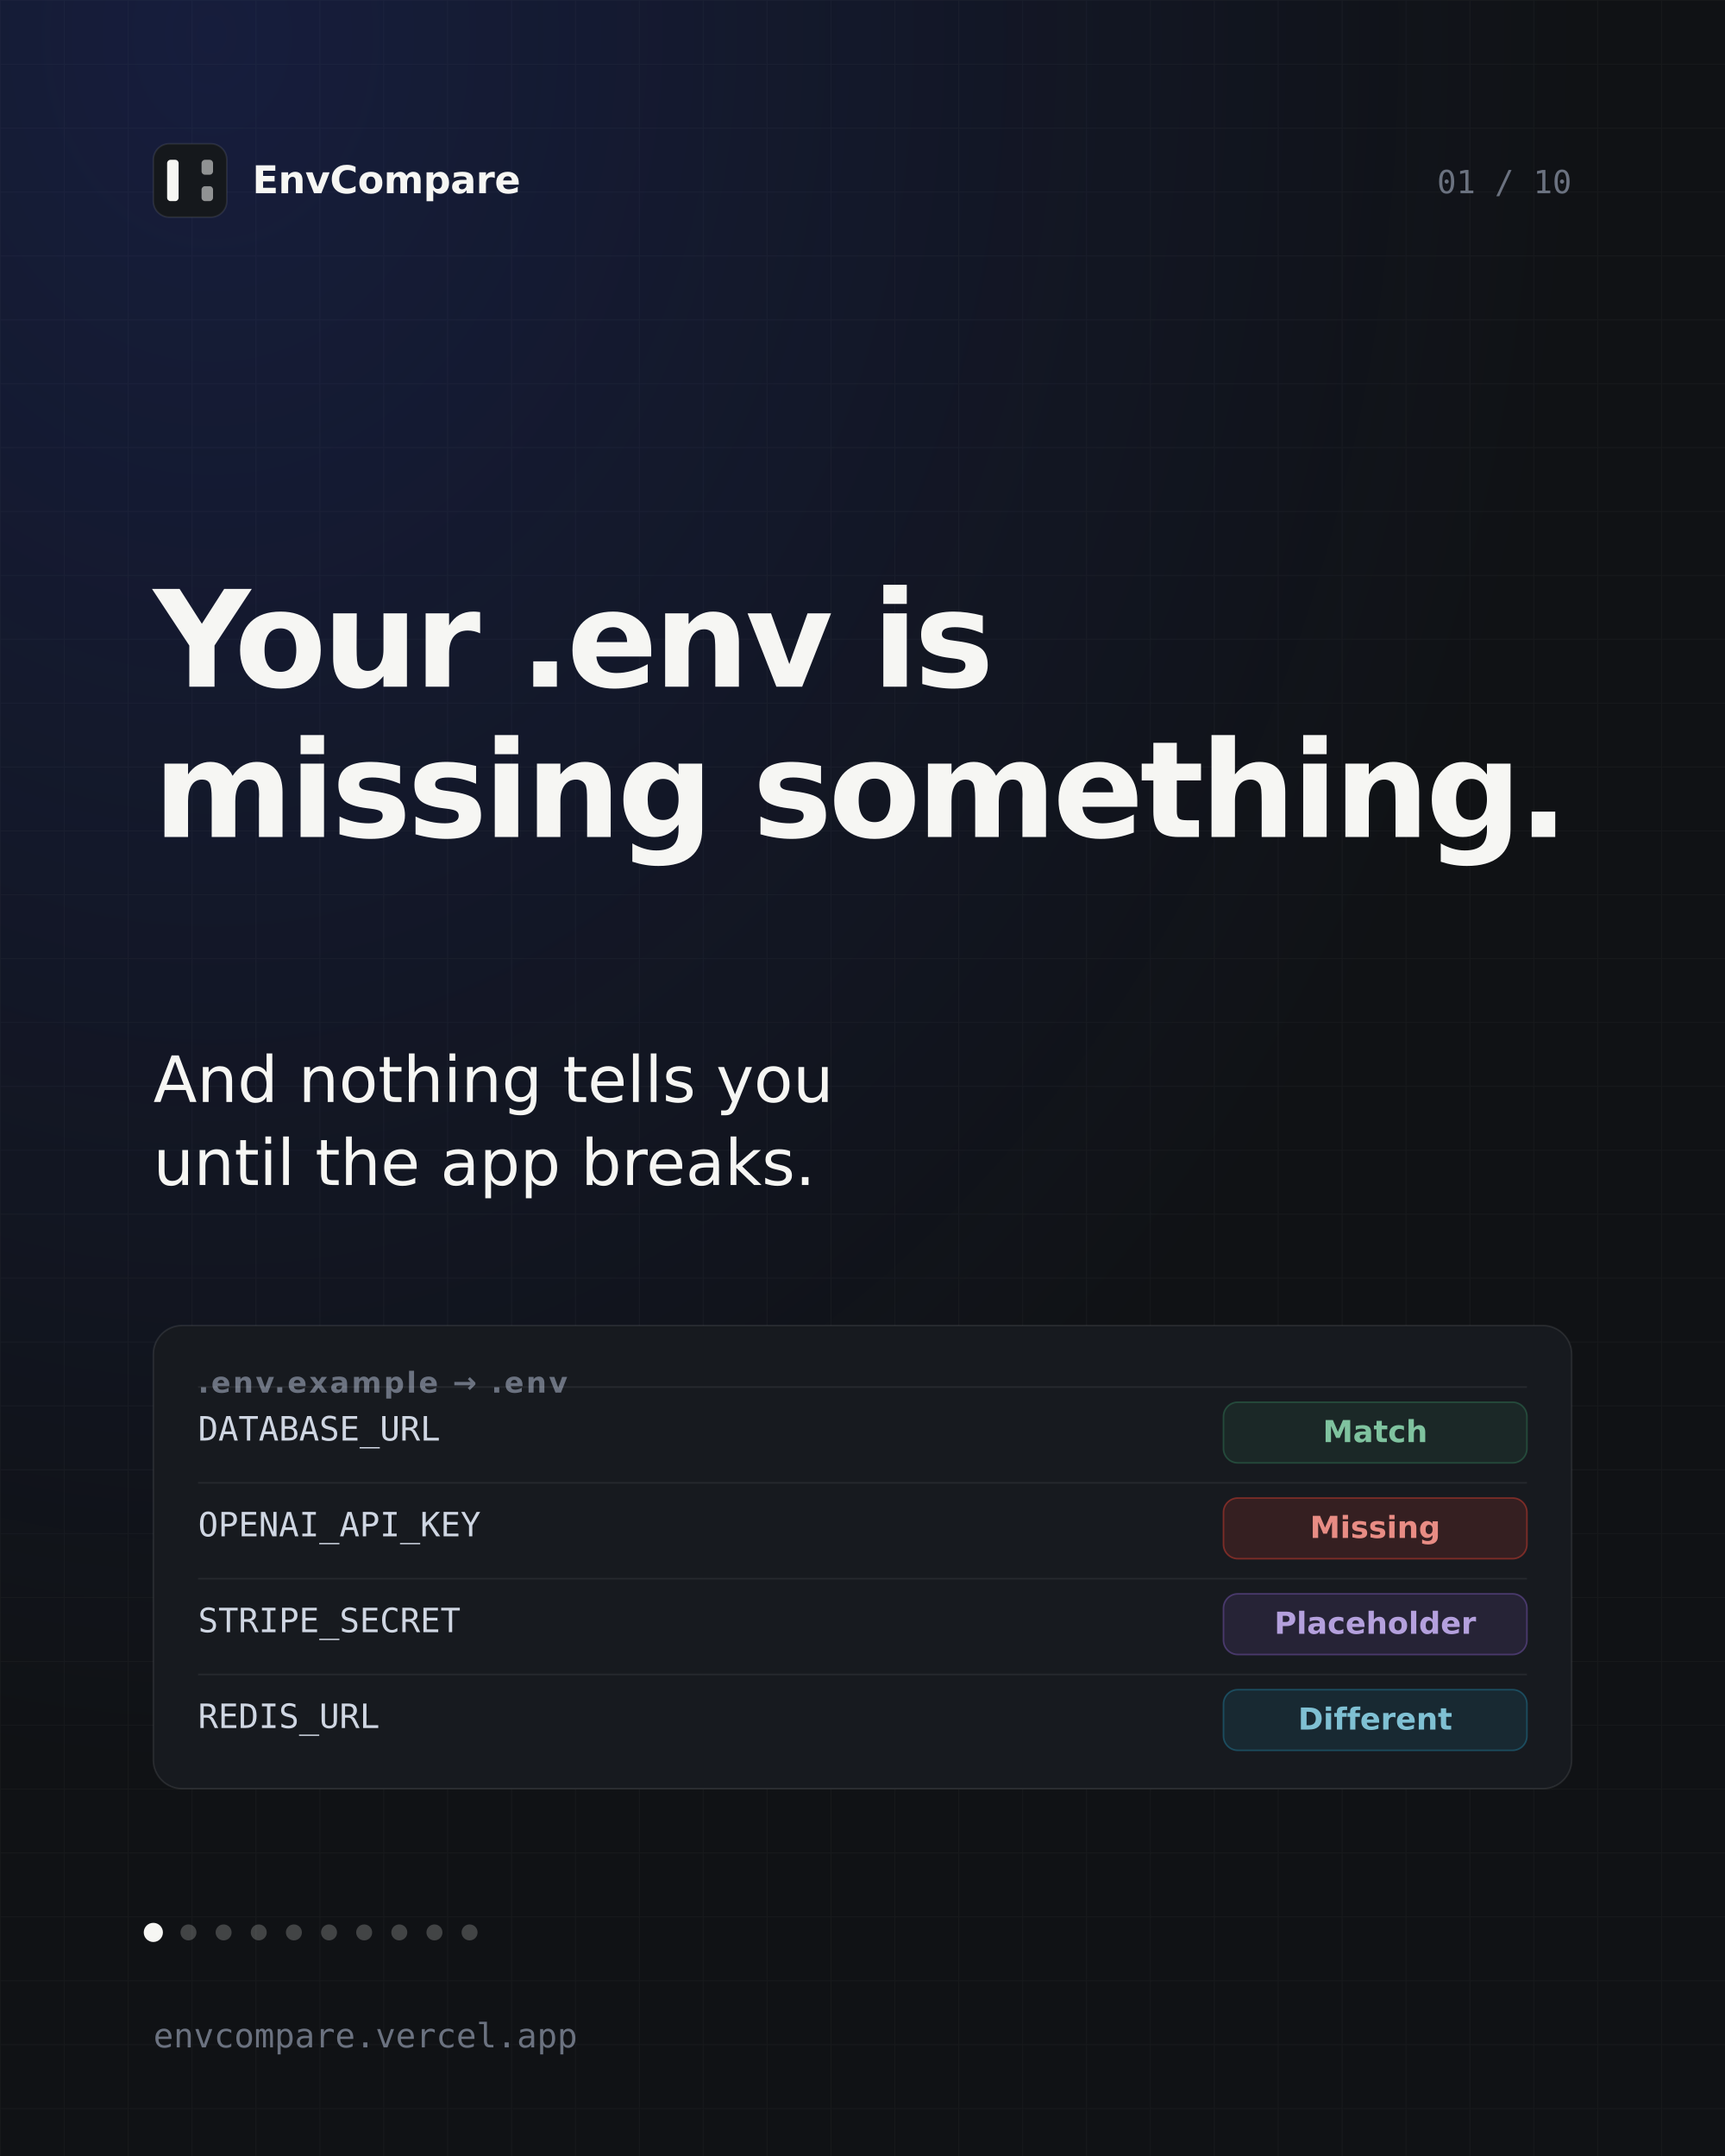
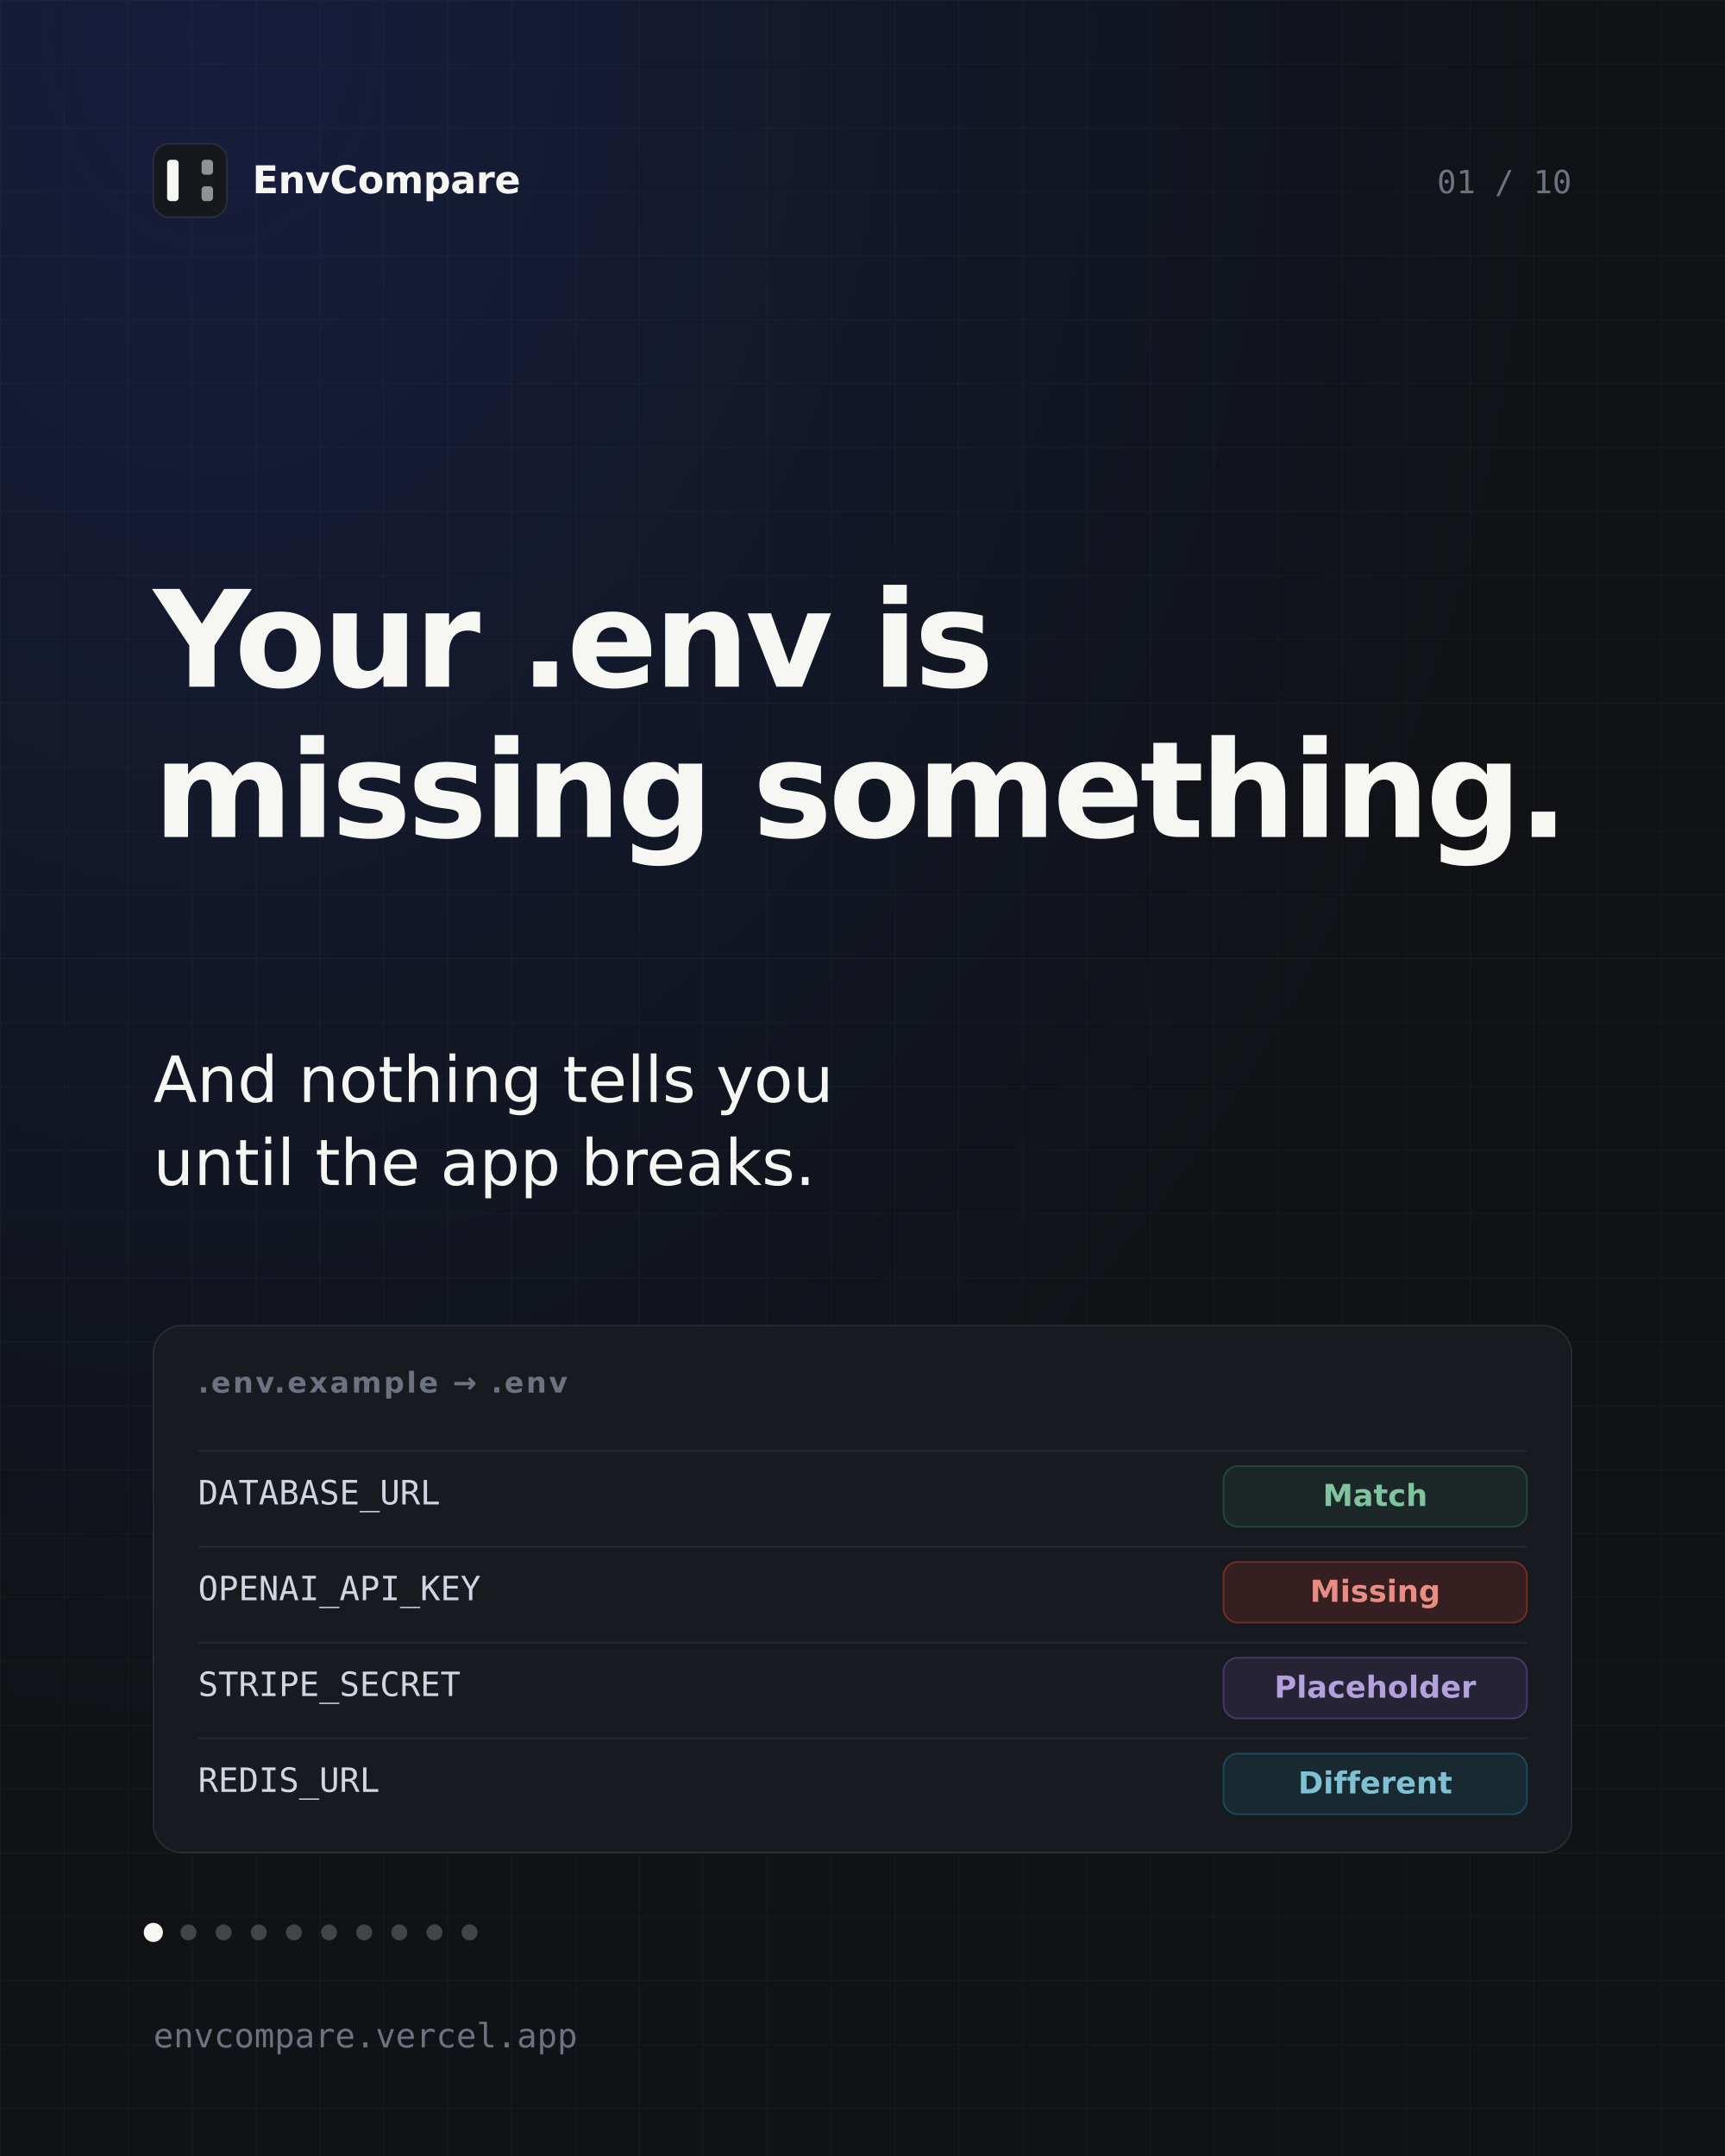
<svg xmlns="http://www.w3.org/2000/svg" width="1080" height="1350" viewBox="0 0 1080 1350" role="img">
  <defs>
    <pattern id="grid" width="40" height="40" patternUnits="userSpaceOnUse">
      <path d="M40 0H0V40" fill="none" stroke="#ffffff" stroke-opacity="0.028" stroke-width="1" />
    </pattern>
    <radialGradient id="glow" cx="0.12" cy="0.02" r="0.8">
      <stop offset="0" stop-color="#2c46c8" stop-opacity="0.22" />
      <stop offset="1" stop-color="#2c46c8" stop-opacity="0" />
    </radialGradient>
  </defs>
  <rect width="1080" height="1350" fill="#101215" />
  <rect width="1080" height="1350" fill="url(#grid)" />
  <rect width="1080" height="1350" fill="url(#glow)" />
  <g transform="translate(96 90)">
    <rect width="46.00" height="46.00" rx="10.06" fill="#15181c" stroke="rgba(255,255,255,0.09)" />
    <rect x="8.63" y="10.06" width="7.19" height="25.88" rx="2.16" fill="#f6f6f3" />
    <rect x="30.19" y="10.06" width="7.19" height="9.34" rx="2.16" fill="#f6f6f3" fill-opacity="0.55" />
    <rect x="30.19" y="26.59" width="7.19" height="9.34" rx="2.16" fill="#f6f6f3" fill-opacity="0.55" />
  </g>
  <text x="158" y="121" fill="#f6f6f3" font-family="DejaVu Sans, Verdana, Helvetica, Arial, sans-serif" font-size="24" font-weight="700" letter-spacing="-0.2">EnvCompare</text>
  <text x="984" y="121" fill="#6b7280" text-anchor="end" font-family="DejaVu Sans Mono, Menlo, Consolas, monospace" font-size="20">01 / 10</text>
  <text x="96" y="430.0" fill="#f6f6f3" font-family="DejaVu Sans, Verdana, Helvetica, Arial, sans-serif" font-size="84" font-weight="700" letter-spacing="-2.4">Your .env is</text>
  <text x="96" y="524.1" fill="#f6f6f3" font-family="DejaVu Sans, Verdana, Helvetica, Arial, sans-serif" font-size="84" font-weight="700" letter-spacing="-2.4">missing something.</text>
  <text x="96" y="690" fill="#f6f6f3" font-family="DejaVu Sans, Verdana, Helvetica, Arial, sans-serif" font-size="40">And nothing tells you</text>
  <text x="96" y="742" fill="#f6f6f3" font-family="DejaVu Sans, Verdana, Helvetica, Arial, sans-serif" font-size="40">until the app breaks.</text>
  <g>
-     <rect x="96" y="830" width="888" height="290" rx="18" fill="#171a1f" stroke="rgba(255,255,255,0.09)" />
+     <rect x="96" y="830" width="888" height="330" rx="18" fill="#171a1f" stroke="rgba(255,255,255,0.09)" />
    <text x="124" y="872" fill="#6b7280" font-family="DejaVu Sans, Verdana, Helvetica, Arial, sans-serif" font-size="18" font-weight="600" letter-spacing="1.4">.env.example → .env</text>
  </g>
  <g>
-     <rect x="124" y="868" width="832" height="1" fill="rgba(255,255,255,0.07)" />
-     <text x="124" y="902" fill="#cfd6e2" font-family="DejaVu Sans Mono, Menlo, Consolas, monospace" font-size="21">DATABASE_URL</text>
-     <rect x="766" y="878" width="190" height="38" rx="9" fill="#2f6b4f" fill-opacity="0.18" stroke="#2f6b4f" stroke-opacity="0.55" />
-     <text x="861" y="903" fill="#7fc39f" font-family="DejaVu Sans, Verdana, Helvetica, Arial, sans-serif" font-size="19" font-weight="600" text-anchor="middle">Match</text>
+     <rect x="124" y="908" width="832" height="1" fill="rgba(255,255,255,0.07)" />
+     <text x="124" y="942" fill="#cfd6e2" font-family="DejaVu Sans Mono, Menlo, Consolas, monospace" font-size="21">DATABASE_URL</text>
+     <rect x="766" y="918" width="190" height="38" rx="9" fill="#2f6b4f" fill-opacity="0.18" stroke="#2f6b4f" stroke-opacity="0.55" />
+     <text x="861" y="943" fill="#7fc39f" font-family="DejaVu Sans, Verdana, Helvetica, Arial, sans-serif" font-size="19" font-weight="600" text-anchor="middle">Match</text>
  </g>
  <g>
-     <rect x="124" y="928" width="832" height="1" fill="rgba(255,255,255,0.07)" />
-     <text x="124" y="962" fill="#cfd6e2" font-family="DejaVu Sans Mono, Menlo, Consolas, monospace" font-size="21">OPENAI_API_KEY</text>
-     <rect x="766" y="938" width="190" height="38" rx="9" fill="#c0392f" fill-opacity="0.18" stroke="#c0392f" stroke-opacity="0.55" />
-     <text x="861" y="963" fill="#e88c84" font-family="DejaVu Sans, Verdana, Helvetica, Arial, sans-serif" font-size="19" font-weight="600" text-anchor="middle">Missing</text>
+     <rect x="124" y="968" width="832" height="1" fill="rgba(255,255,255,0.07)" />
+     <text x="124" y="1002" fill="#cfd6e2" font-family="DejaVu Sans Mono, Menlo, Consolas, monospace" font-size="21">OPENAI_API_KEY</text>
+     <rect x="766" y="978" width="190" height="38" rx="9" fill="#c0392f" fill-opacity="0.18" stroke="#c0392f" stroke-opacity="0.55" />
+     <text x="861" y="1003" fill="#e88c84" font-family="DejaVu Sans, Verdana, Helvetica, Arial, sans-serif" font-size="19" font-weight="600" text-anchor="middle">Missing</text>
  </g>
  <g>
-     <rect x="124" y="988" width="832" height="1" fill="rgba(255,255,255,0.07)" />
-     <text x="124" y="1022" fill="#cfd6e2" font-family="DejaVu Sans Mono, Menlo, Consolas, monospace" font-size="21">STRIPE_SECRET</text>
-     <rect x="766" y="998" width="190" height="38" rx="9" fill="#6b4fa1" fill-opacity="0.18" stroke="#6b4fa1" stroke-opacity="0.55" />
-     <text x="861" y="1023" fill="#b4a0dd" font-family="DejaVu Sans, Verdana, Helvetica, Arial, sans-serif" font-size="19" font-weight="600" text-anchor="middle">Placeholder</text>
+     <rect x="124" y="1028" width="832" height="1" fill="rgba(255,255,255,0.07)" />
+     <text x="124" y="1062" fill="#cfd6e2" font-family="DejaVu Sans Mono, Menlo, Consolas, monospace" font-size="21">STRIPE_SECRET</text>
+     <rect x="766" y="1038" width="190" height="38" rx="9" fill="#6b4fa1" fill-opacity="0.18" stroke="#6b4fa1" stroke-opacity="0.55" />
+     <text x="861" y="1063" fill="#b4a0dd" font-family="DejaVu Sans, Verdana, Helvetica, Arial, sans-serif" font-size="19" font-weight="600" text-anchor="middle">Placeholder</text>
  </g>
  <g>
-     <rect x="124" y="1048" width="832" height="1" fill="rgba(255,255,255,0.07)" />
-     <text x="124" y="1082" fill="#cfd6e2" font-family="DejaVu Sans Mono, Menlo, Consolas, monospace" font-size="21">REDIS_URL</text>
-     <rect x="766" y="1058" width="190" height="38" rx="9" fill="#1f6f8b" fill-opacity="0.18" stroke="#1f6f8b" stroke-opacity="0.55" />
-     <text x="861" y="1083" fill="#7fc0d3" font-family="DejaVu Sans, Verdana, Helvetica, Arial, sans-serif" font-size="19" font-weight="600" text-anchor="middle">Different</text>
+     <rect x="124" y="1088" width="832" height="1" fill="rgba(255,255,255,0.07)" />
+     <text x="124" y="1122" fill="#cfd6e2" font-family="DejaVu Sans Mono, Menlo, Consolas, monospace" font-size="21">REDIS_URL</text>
+     <rect x="766" y="1098" width="190" height="38" rx="9" fill="#1f6f8b" fill-opacity="0.18" stroke="#1f6f8b" stroke-opacity="0.55" />
+     <text x="861" y="1123" fill="#7fc0d3" font-family="DejaVu Sans, Verdana, Helvetica, Arial, sans-serif" font-size="19" font-weight="600" text-anchor="middle">Different</text>
  </g>
  <circle cx="96" cy="1210" r="6" fill="#f6f6f3" />
  <circle cx="118" cy="1210" r="5" fill="rgba(246,246,243,0.22)" />
  <circle cx="140" cy="1210" r="5" fill="rgba(246,246,243,0.22)" />
  <circle cx="162" cy="1210" r="5" fill="rgba(246,246,243,0.22)" />
  <circle cx="184" cy="1210" r="5" fill="rgba(246,246,243,0.22)" />
  <circle cx="206" cy="1210" r="5" fill="rgba(246,246,243,0.22)" />
  <circle cx="228" cy="1210" r="5" fill="rgba(246,246,243,0.22)" />
  <circle cx="250" cy="1210" r="5" fill="rgba(246,246,243,0.22)" />
  <circle cx="272" cy="1210" r="5" fill="rgba(246,246,243,0.22)" />
  <circle cx="294" cy="1210" r="5" fill="rgba(246,246,243,0.22)" />
  <text x="96" y="1282" fill="#6b7280" font-family="DejaVu Sans Mono, Menlo, Consolas, monospace" font-size="21">envcompare.vercel.app</text>
</svg>
